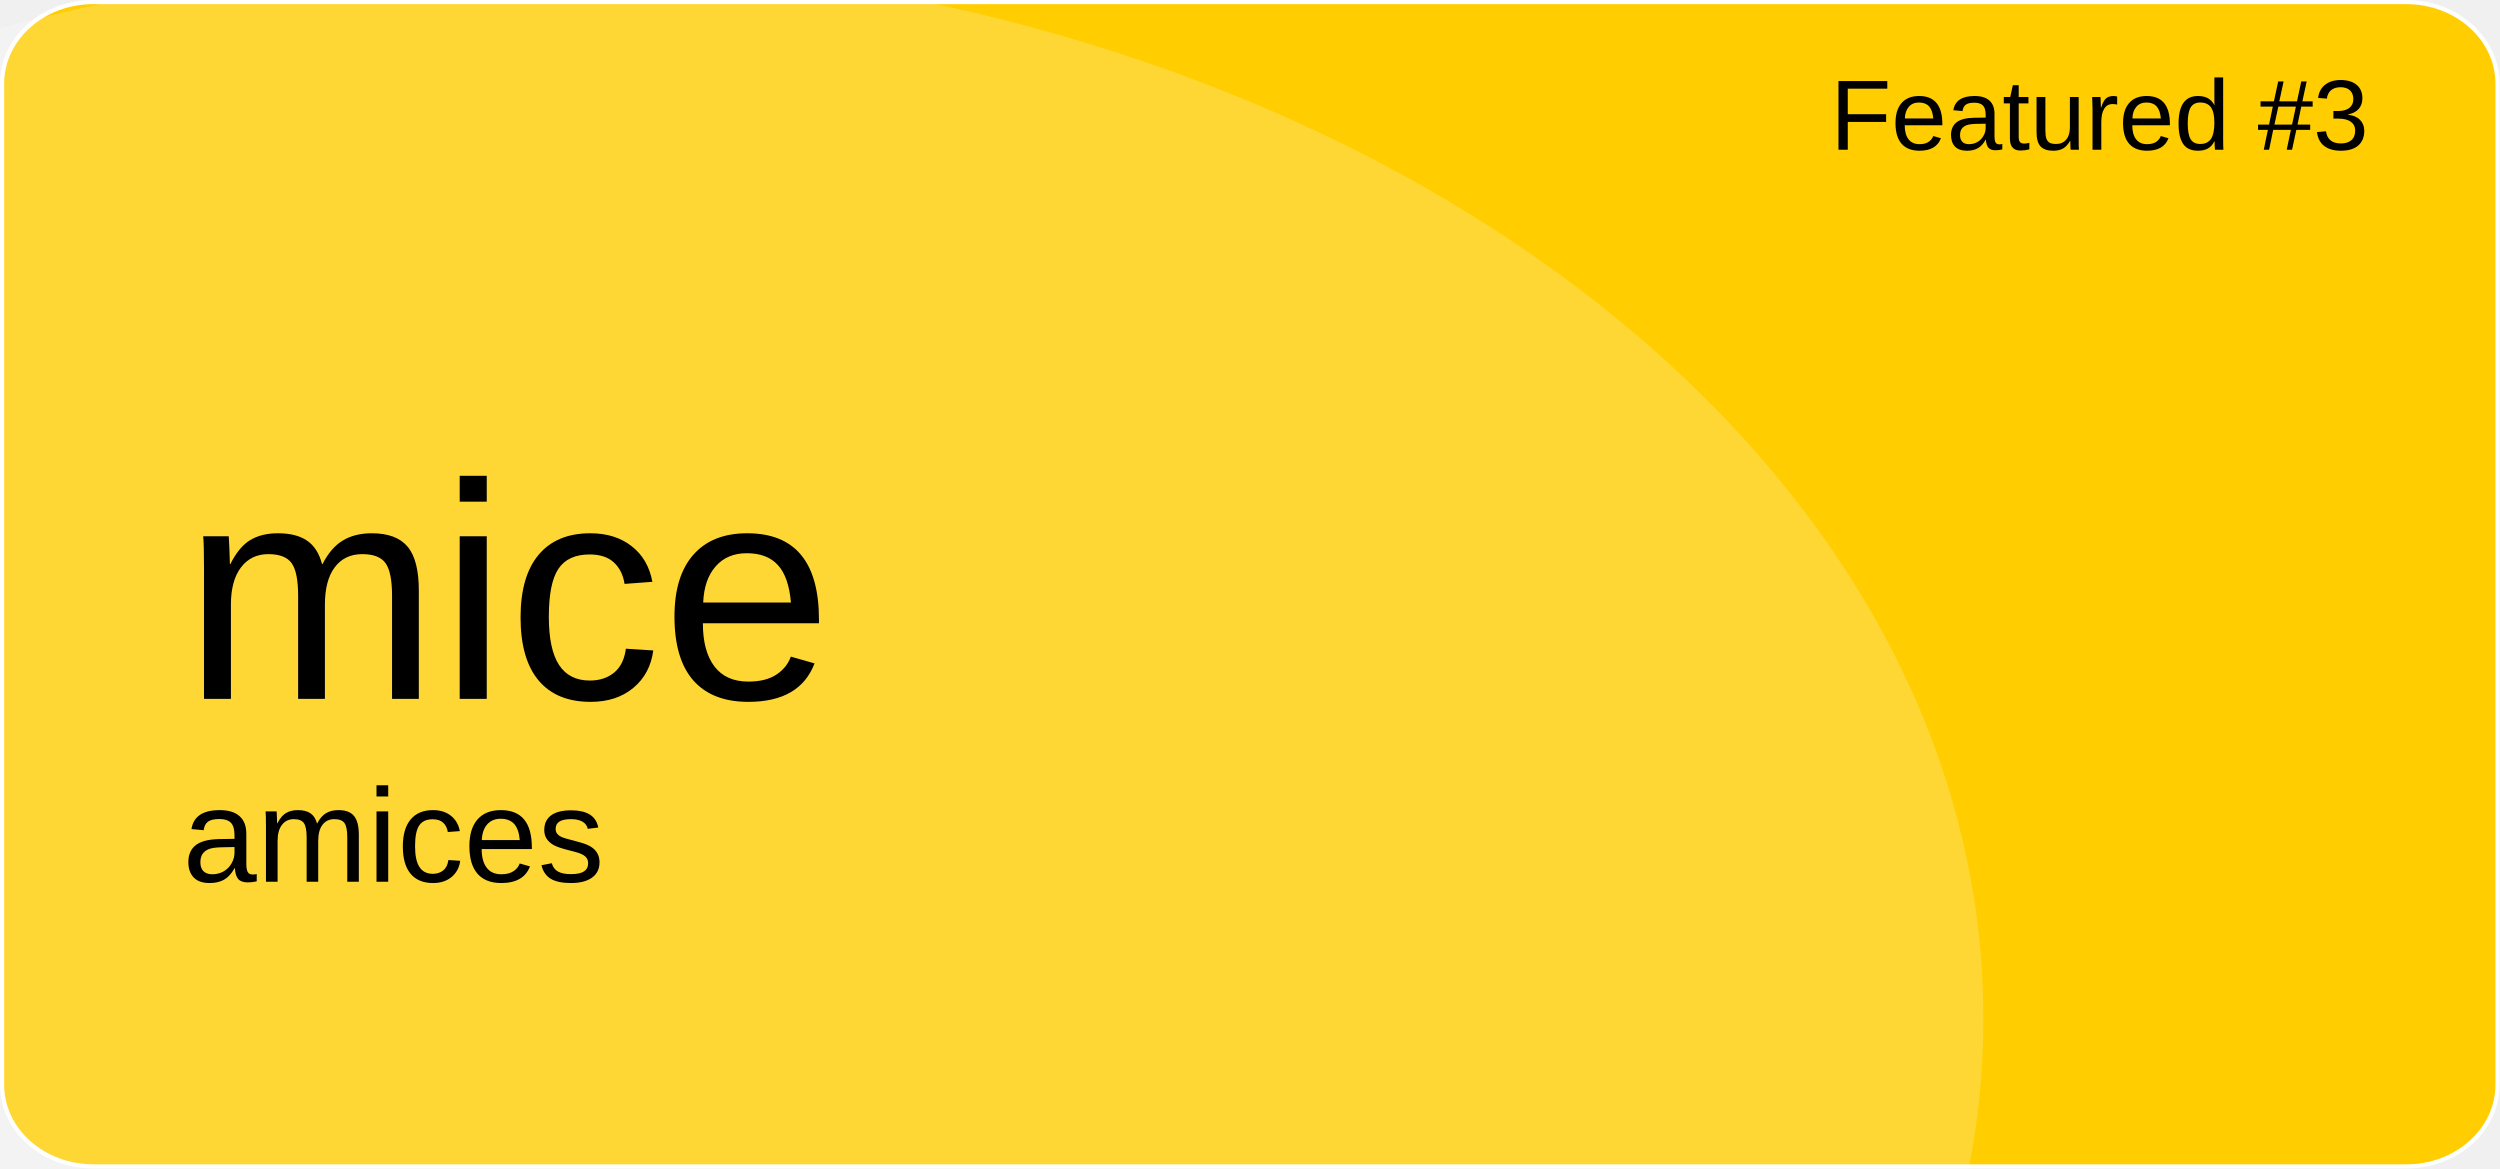
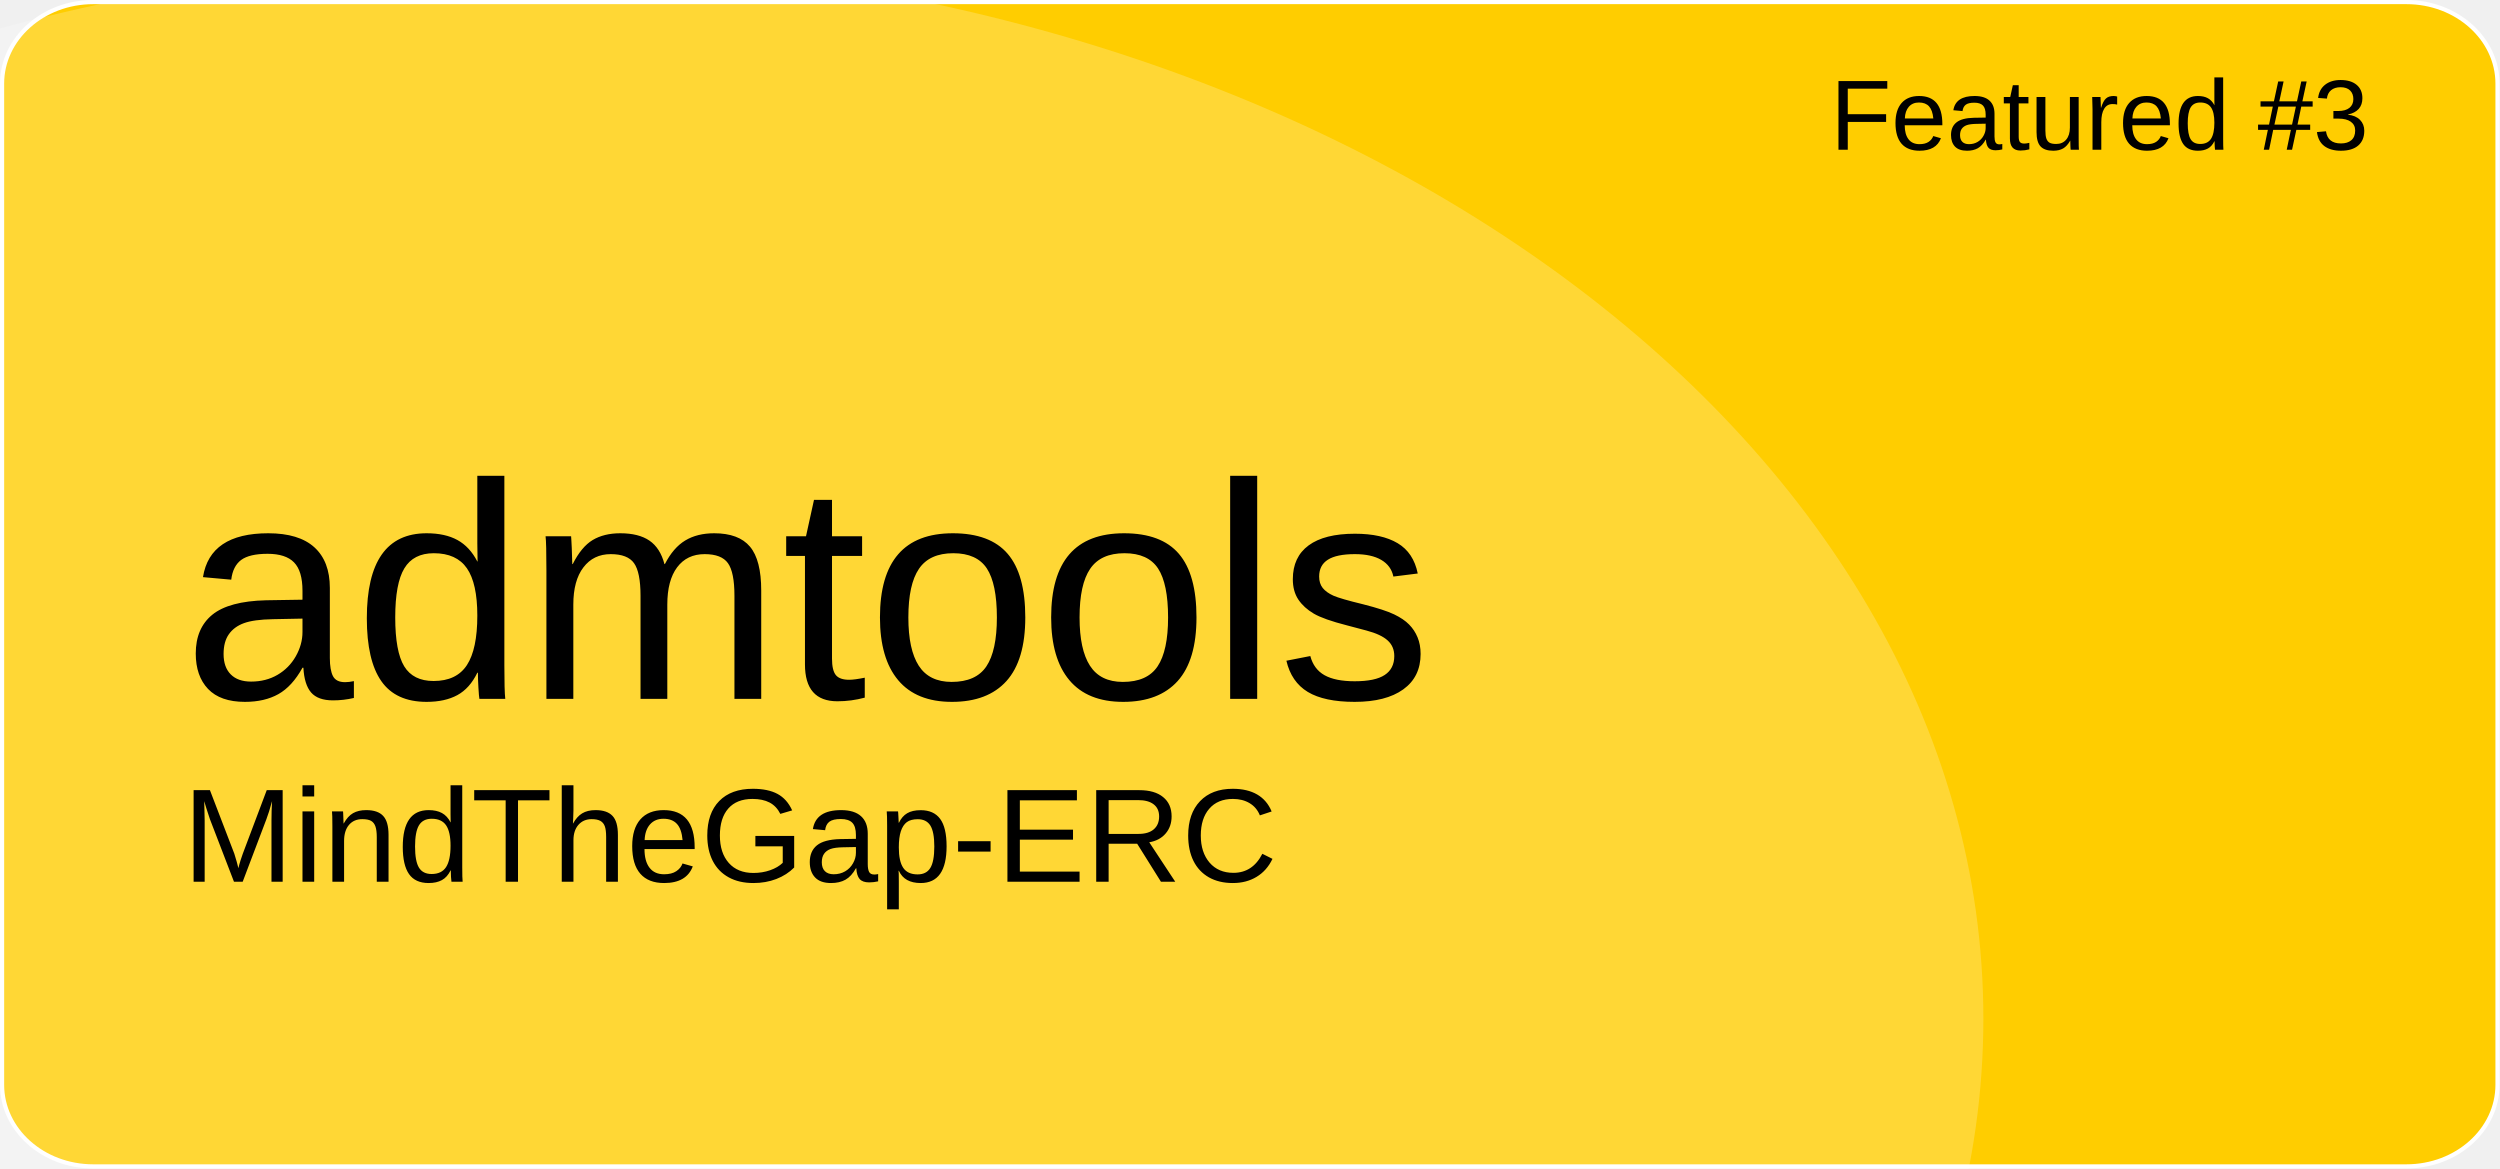
<svg xmlns="http://www.w3.org/2000/svg" version="1.1" id="a" x="0px" y="0px" viewBox="0 0 601 281" style="enable-background:new 0 0 601 281;" xml:space="preserve">
  <style type="text/css">
	.st0{fill:#FFCD00;stroke:#FFFFFF;stroke-miterlimit:10;}
	.st1{opacity:0.21;fill:#FFFFFF;enable-background:new    ;}
	.st2{font-family:'Arial';}
	.st3{font-size:24px;}
	.st4{font-size:74px;}
	.st5{font-size:32px;}
</style>
  <path id="b" class="st0" d="M22.4,0.5h556.1c12.1,0,21.9,8.8,21.9,19.6v240.7c0,10.8-9.8,19.6-21.9,19.6H22.4  c-12.1,0-21.9-8.8-21.9-19.6V20.1C0.5,9.3,10.3,0.5,22.4,0.5z" />
  <ellipse class="st1" cx="124.5" cy="244.9" rx="352.3" ry="254.4" />
  <text transform="matrix(1 0 0 1 440 36)" class="st2 st3">Featured #3</text>
-   <text transform="matrix(1 0 0 1 43.92 168.01)" class="st2 st4">mice</text>
-   <text transform="matrix(1 0 0 1 43.92 211.97)" class="st2 st5">amices</text>
+   <text transform="matrix(1 0 0 1 43.92 168.01)" class="st2 st4">admtools</text>
+   <text transform="matrix(1 0 0 1 43.92 211.97)" class="st2 st5">MindTheGap-ERC</text>
</svg>
